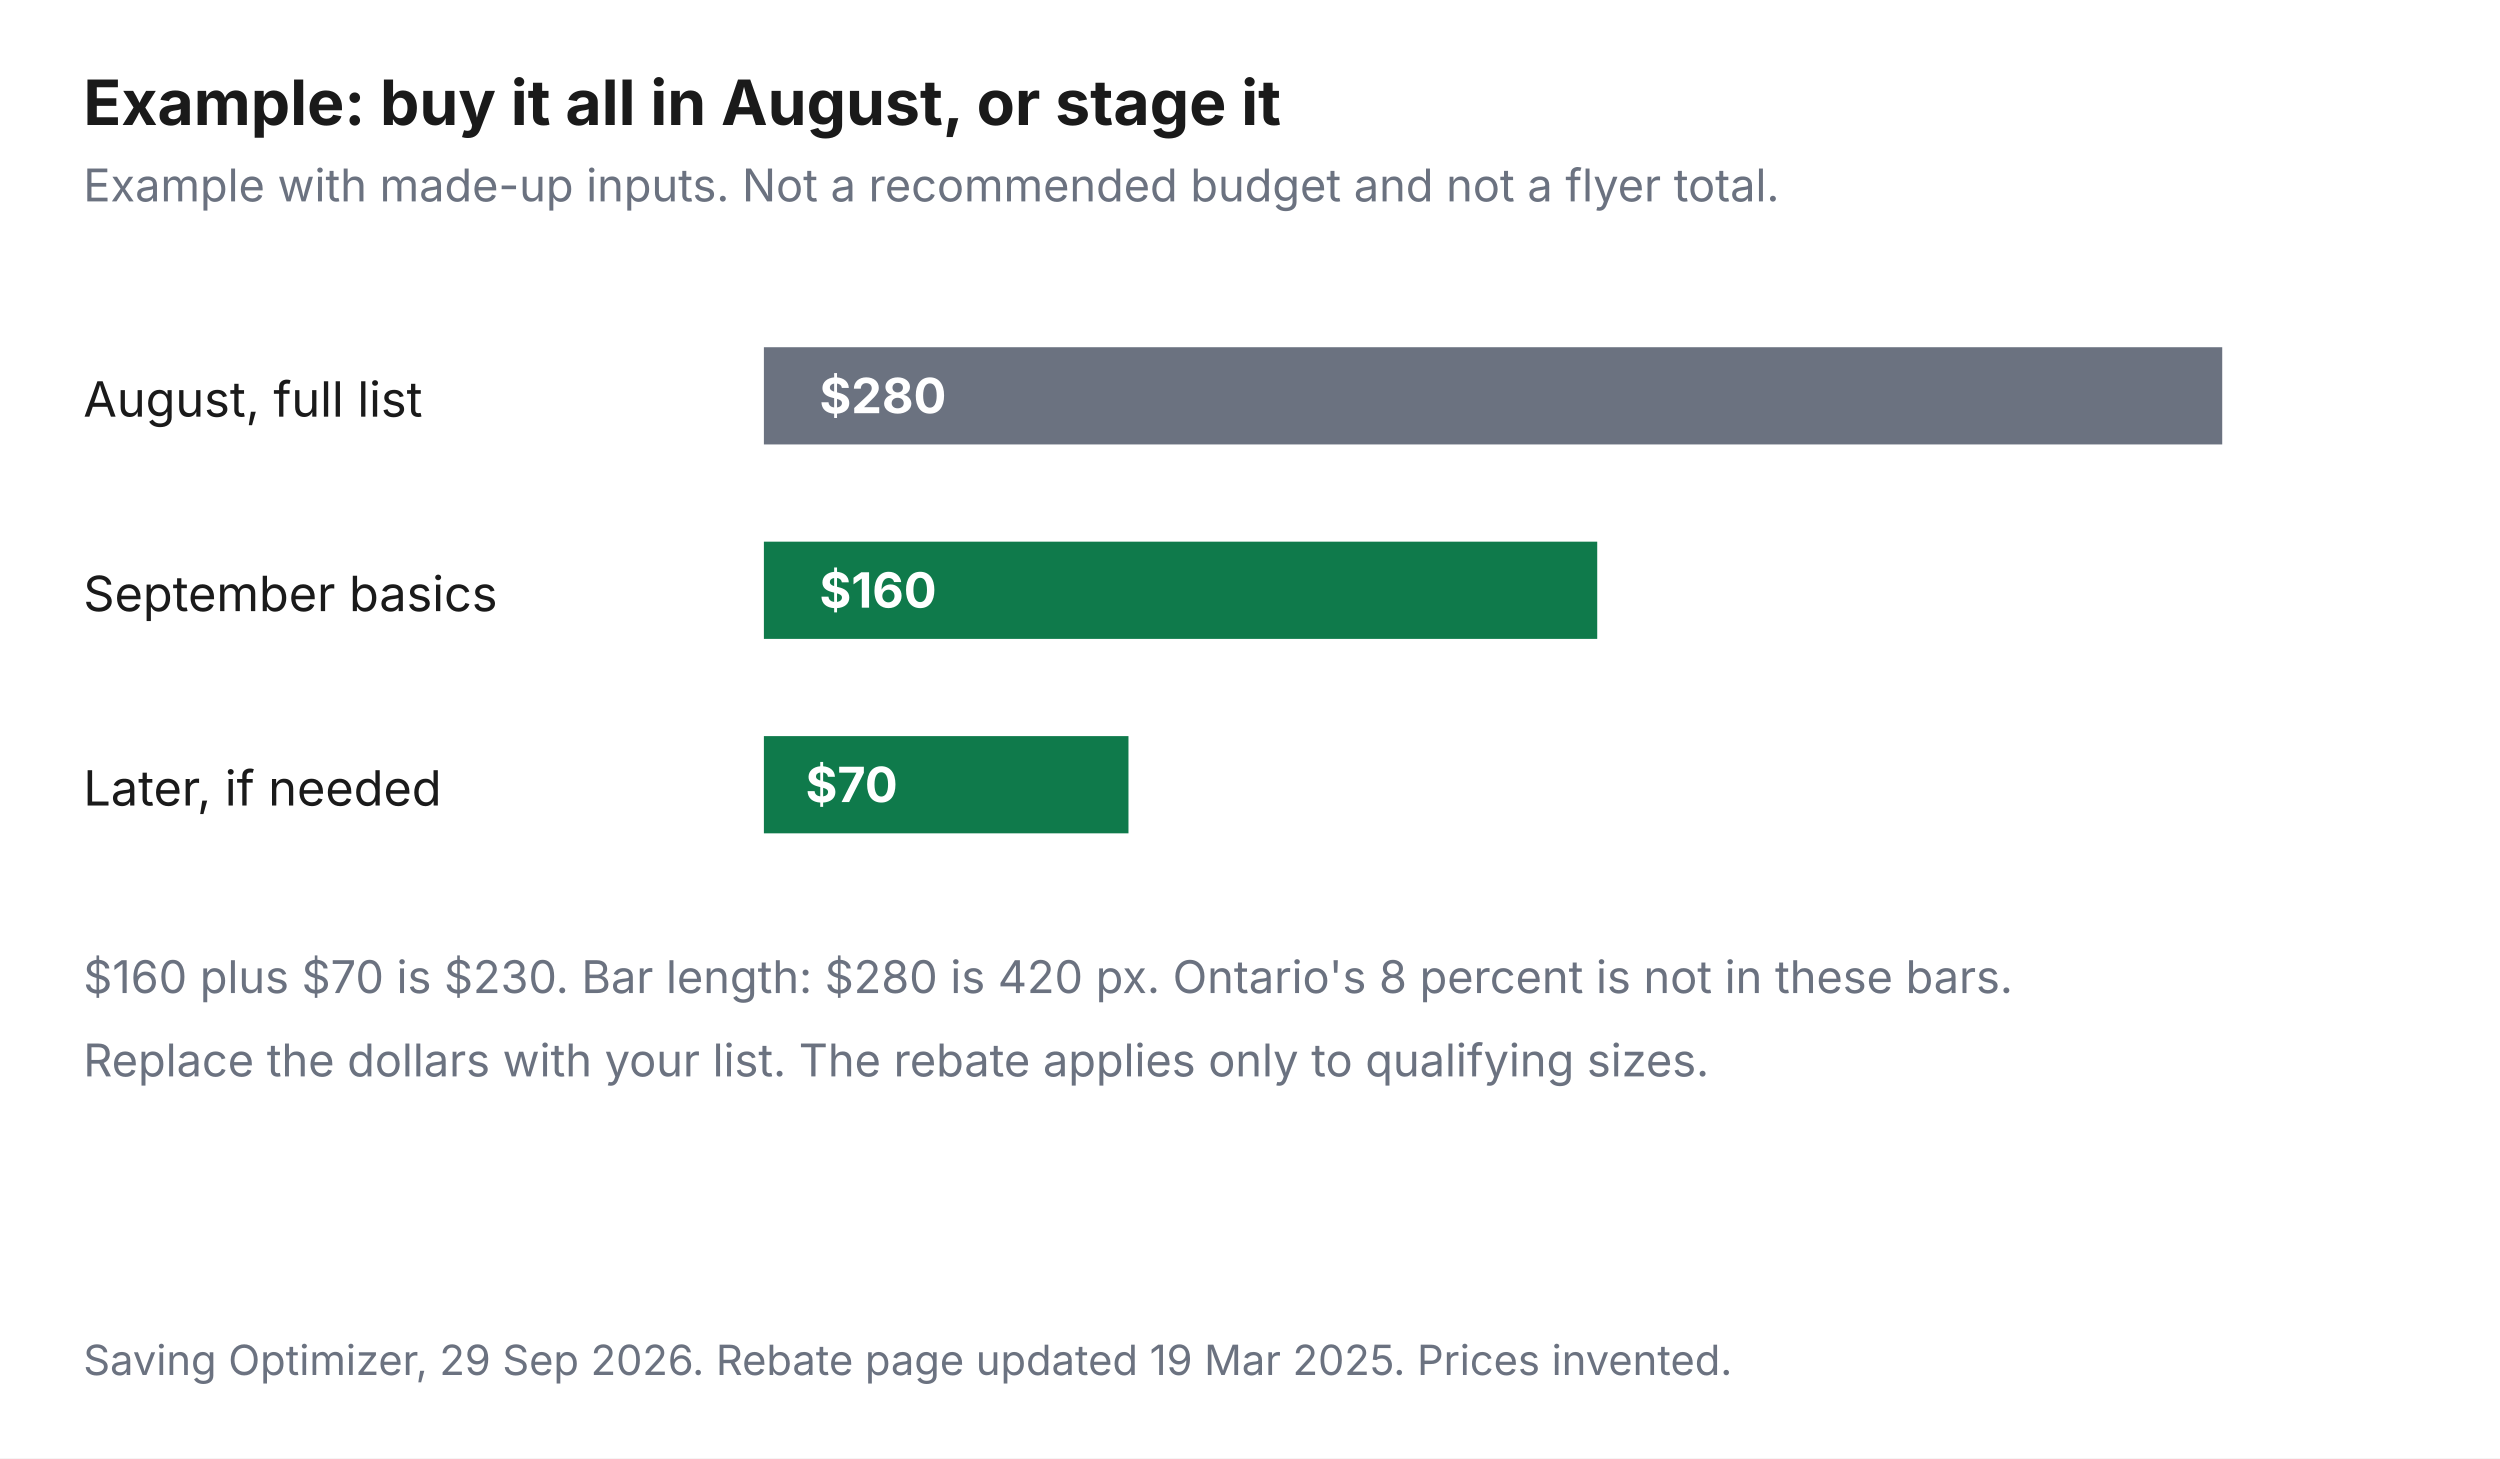
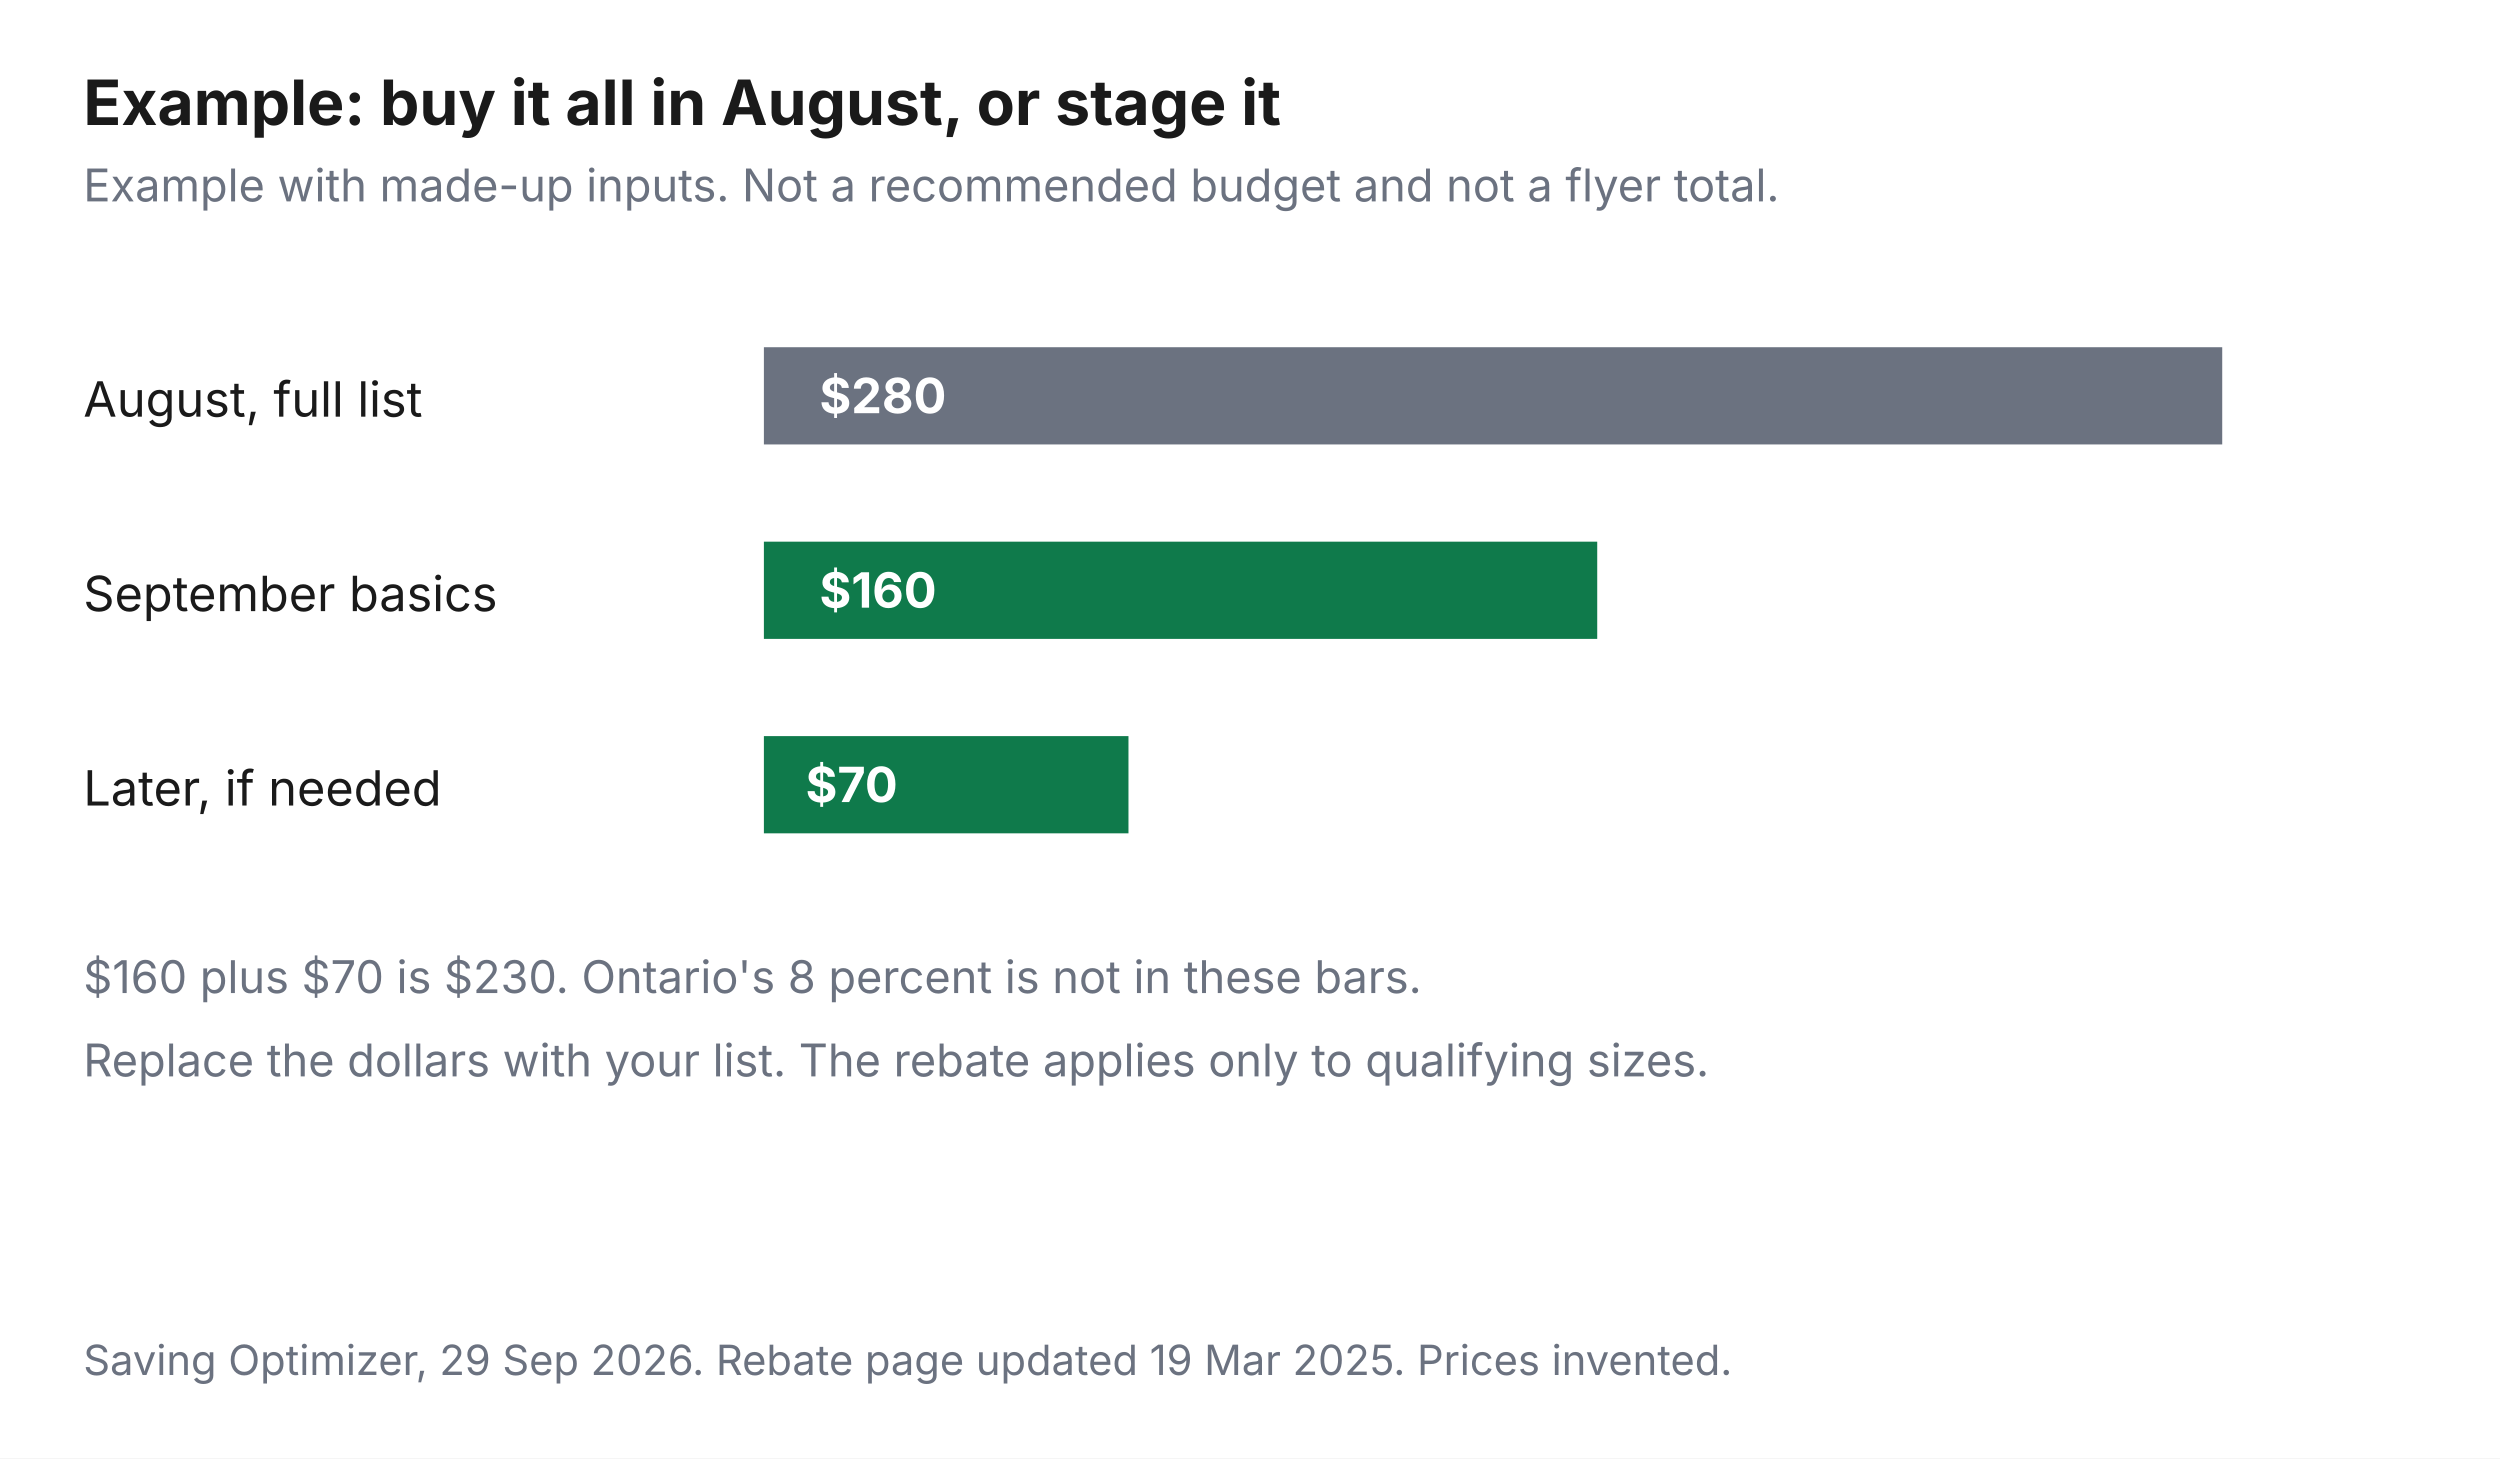
<svg xmlns="http://www.w3.org/2000/svg" viewBox="0 0 720 420" role="img">
  <rect width="720" height="420" fill="#FFFFFF" />
  <text x="24" y="36" font-family="Inter, Arial, sans-serif" font-size="18" font-weight="700" fill="#1A1A1A">Example: buy it all in August, or stage it</text>
  <text x="24" y="58" font-family="Inter, Arial, sans-serif" font-size="13" fill="#6B7280">Example with made-up inputs. Not a recommended budget and not a flyer total.</text>
  <text x="24" y="120" font-family="Inter, Arial, sans-serif" font-size="14" fill="#1A1A1A">August, full list</text>
  <rect x="220" y="100" width="420" height="28" fill="#6B7280" />
  <text x="236" y="119" font-family="Inter, Arial, sans-serif" font-size="14" font-weight="700" fill="#FFFFFF">$280</text>
  <text x="24" y="176" font-family="Inter, Arial, sans-serif" font-size="14" fill="#1A1A1A">September basics</text>
  <rect x="220" y="156" width="240" height="28" fill="#0F7A4B" />
  <text x="236" y="175" font-family="Inter, Arial, sans-serif" font-size="14" font-weight="700" fill="#FFFFFF">$160</text>
  <text x="24" y="232" font-family="Inter, Arial, sans-serif" font-size="14" fill="#1A1A1A">Later, if needed</text>
  <rect x="220" y="212" width="105" height="28" fill="#0F7A4B" />
  <text x="232" y="231" font-family="Inter, Arial, sans-serif" font-size="14" font-weight="700" fill="#FFFFFF">$70</text>
-   <text x="24" y="286" font-family="Inter, Arial, sans-serif" font-size="13" fill="#6B7280">$160 plus $70 is $230. Bar length: $280 is 420 px. Ontario's 8 percent is not in these bars.</text>
+   <text x="24" y="286" font-family="Inter, Arial, sans-serif" font-size="13" fill="#6B7280">$160 plus $70 is $230. Ontario's 8 percent is not in these bars.</text>
  <text x="24" y="310" font-family="Inter, Arial, sans-serif" font-size="13" fill="#6B7280">Replace the dollars with your list. The rebate applies only to qualifying sizes.</text>
  <text x="24" y="396" font-family="Inter, Arial, sans-serif" font-size="12" fill="#6B7280">Saving Optimizer, 29 Sep 2026. Rebate page updated 19 Mar 2025. Prices invented.</text>
</svg>
